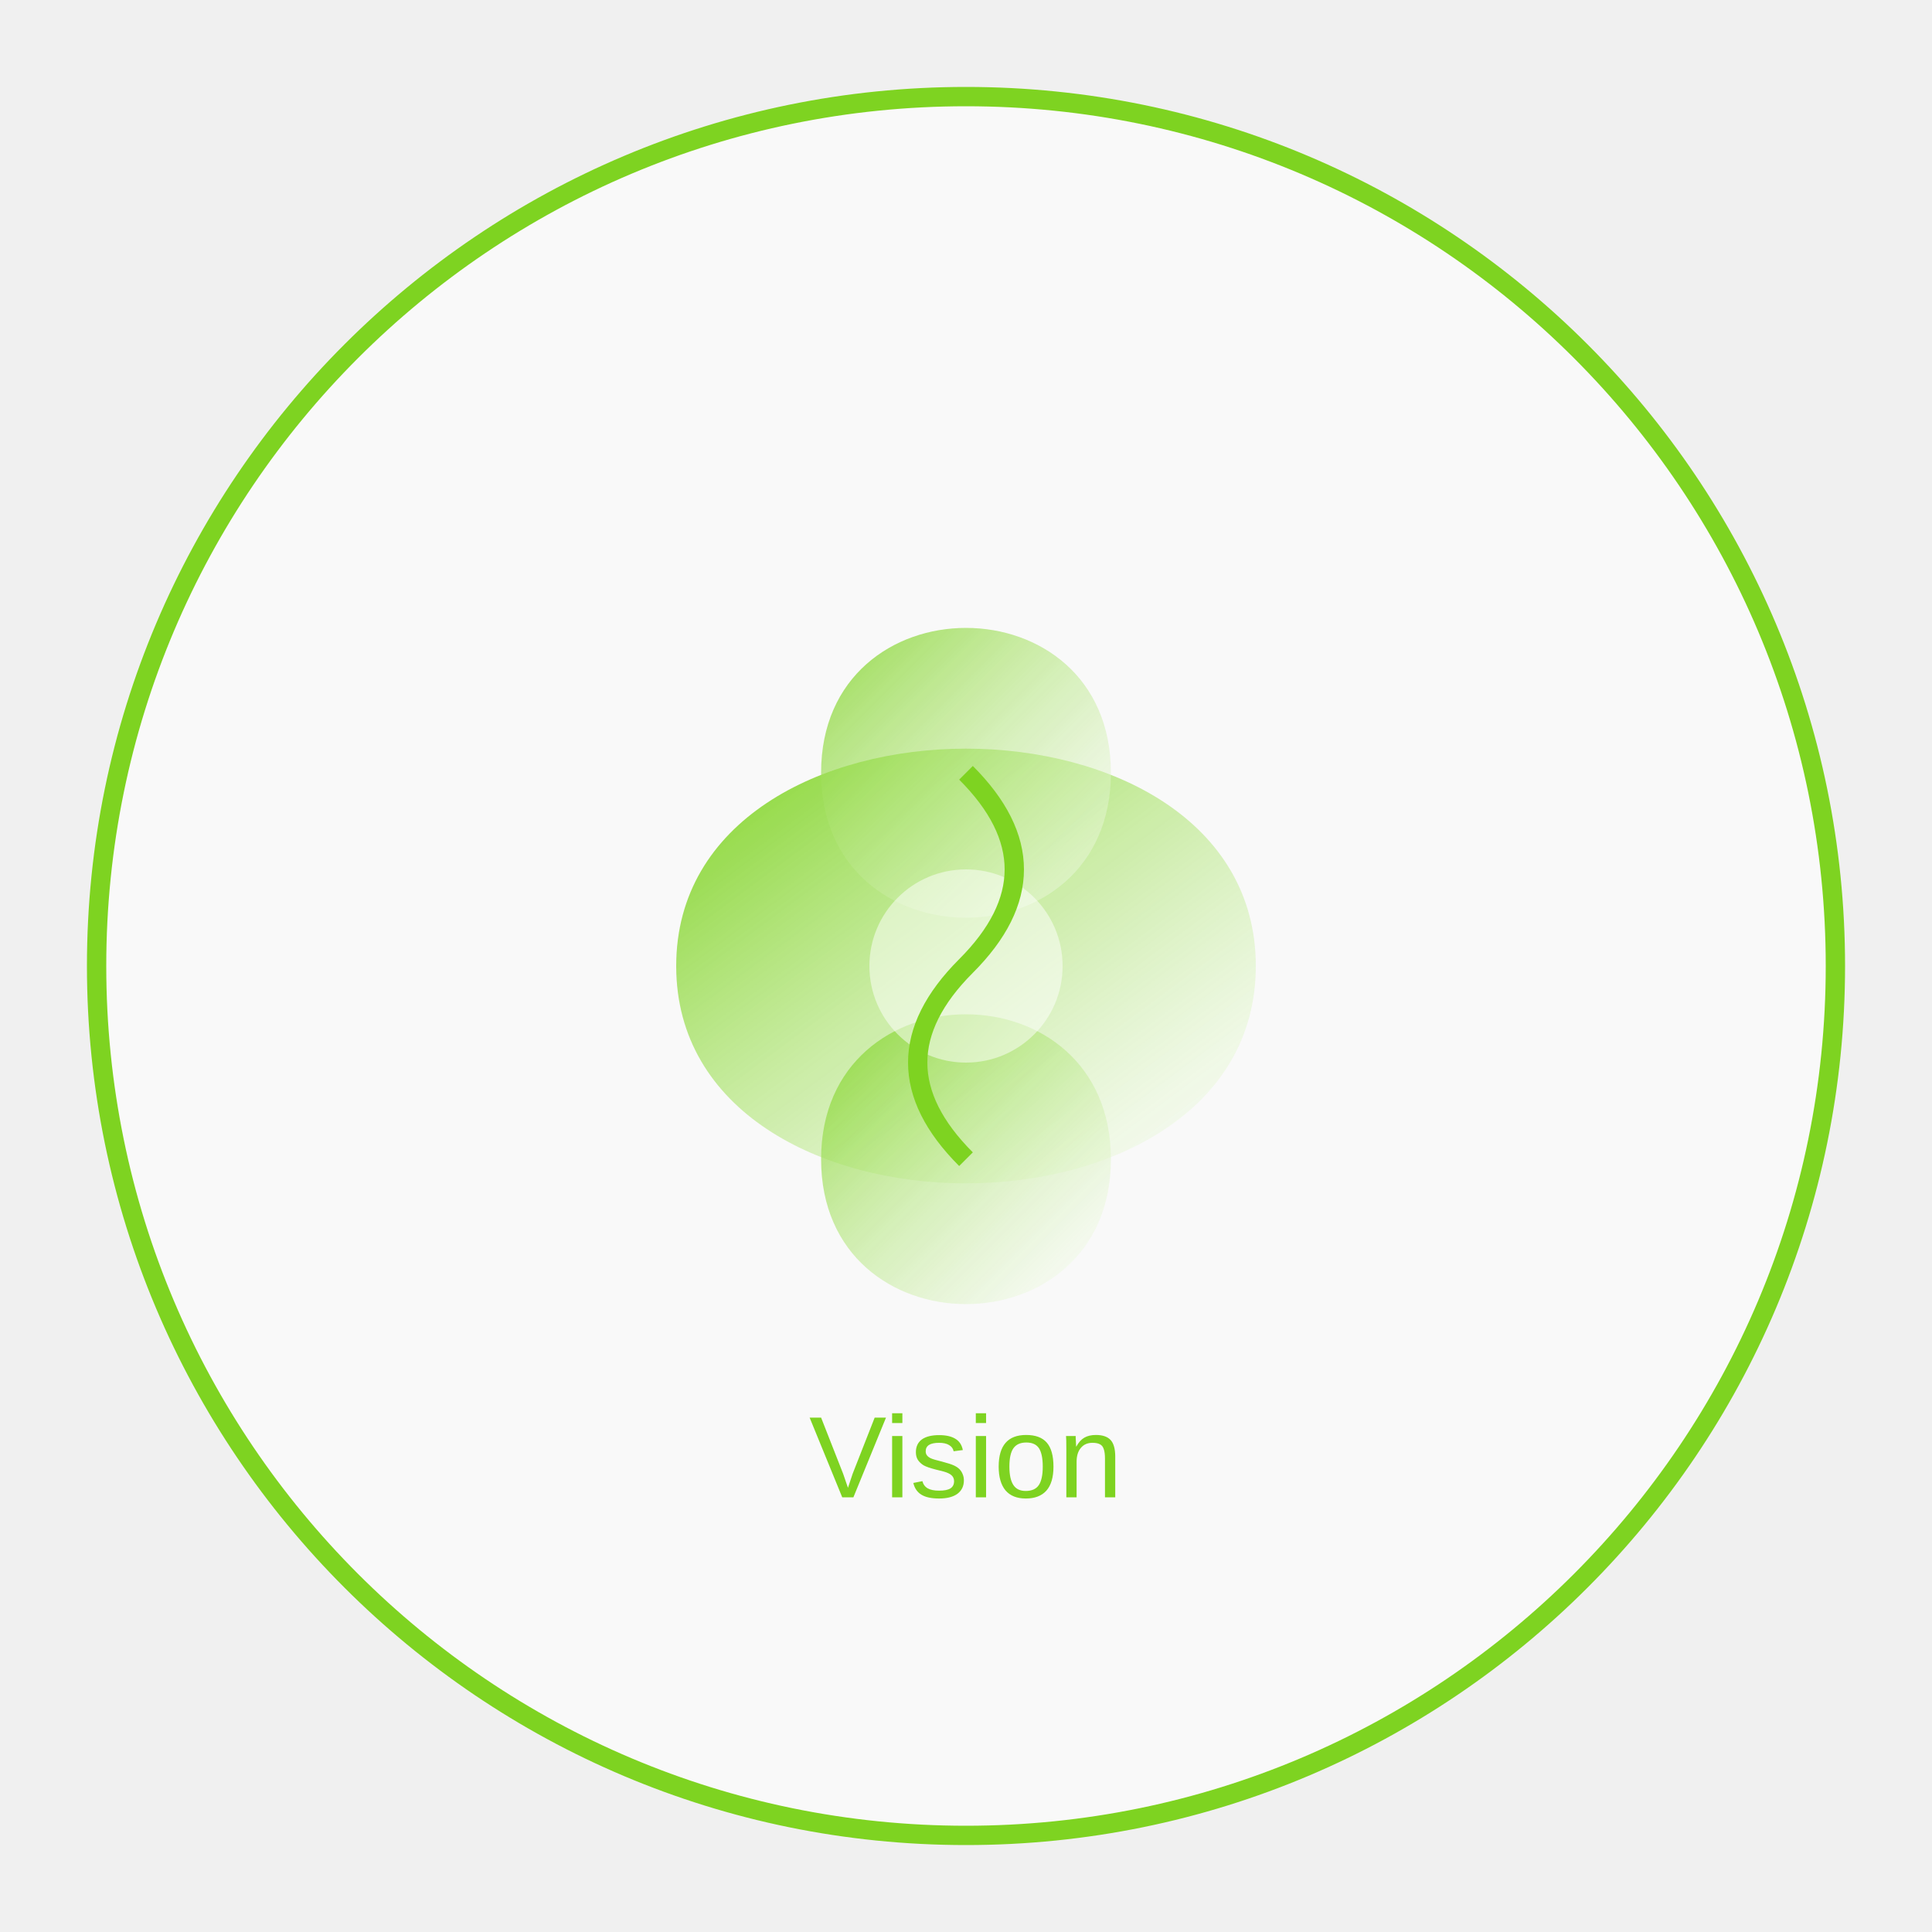
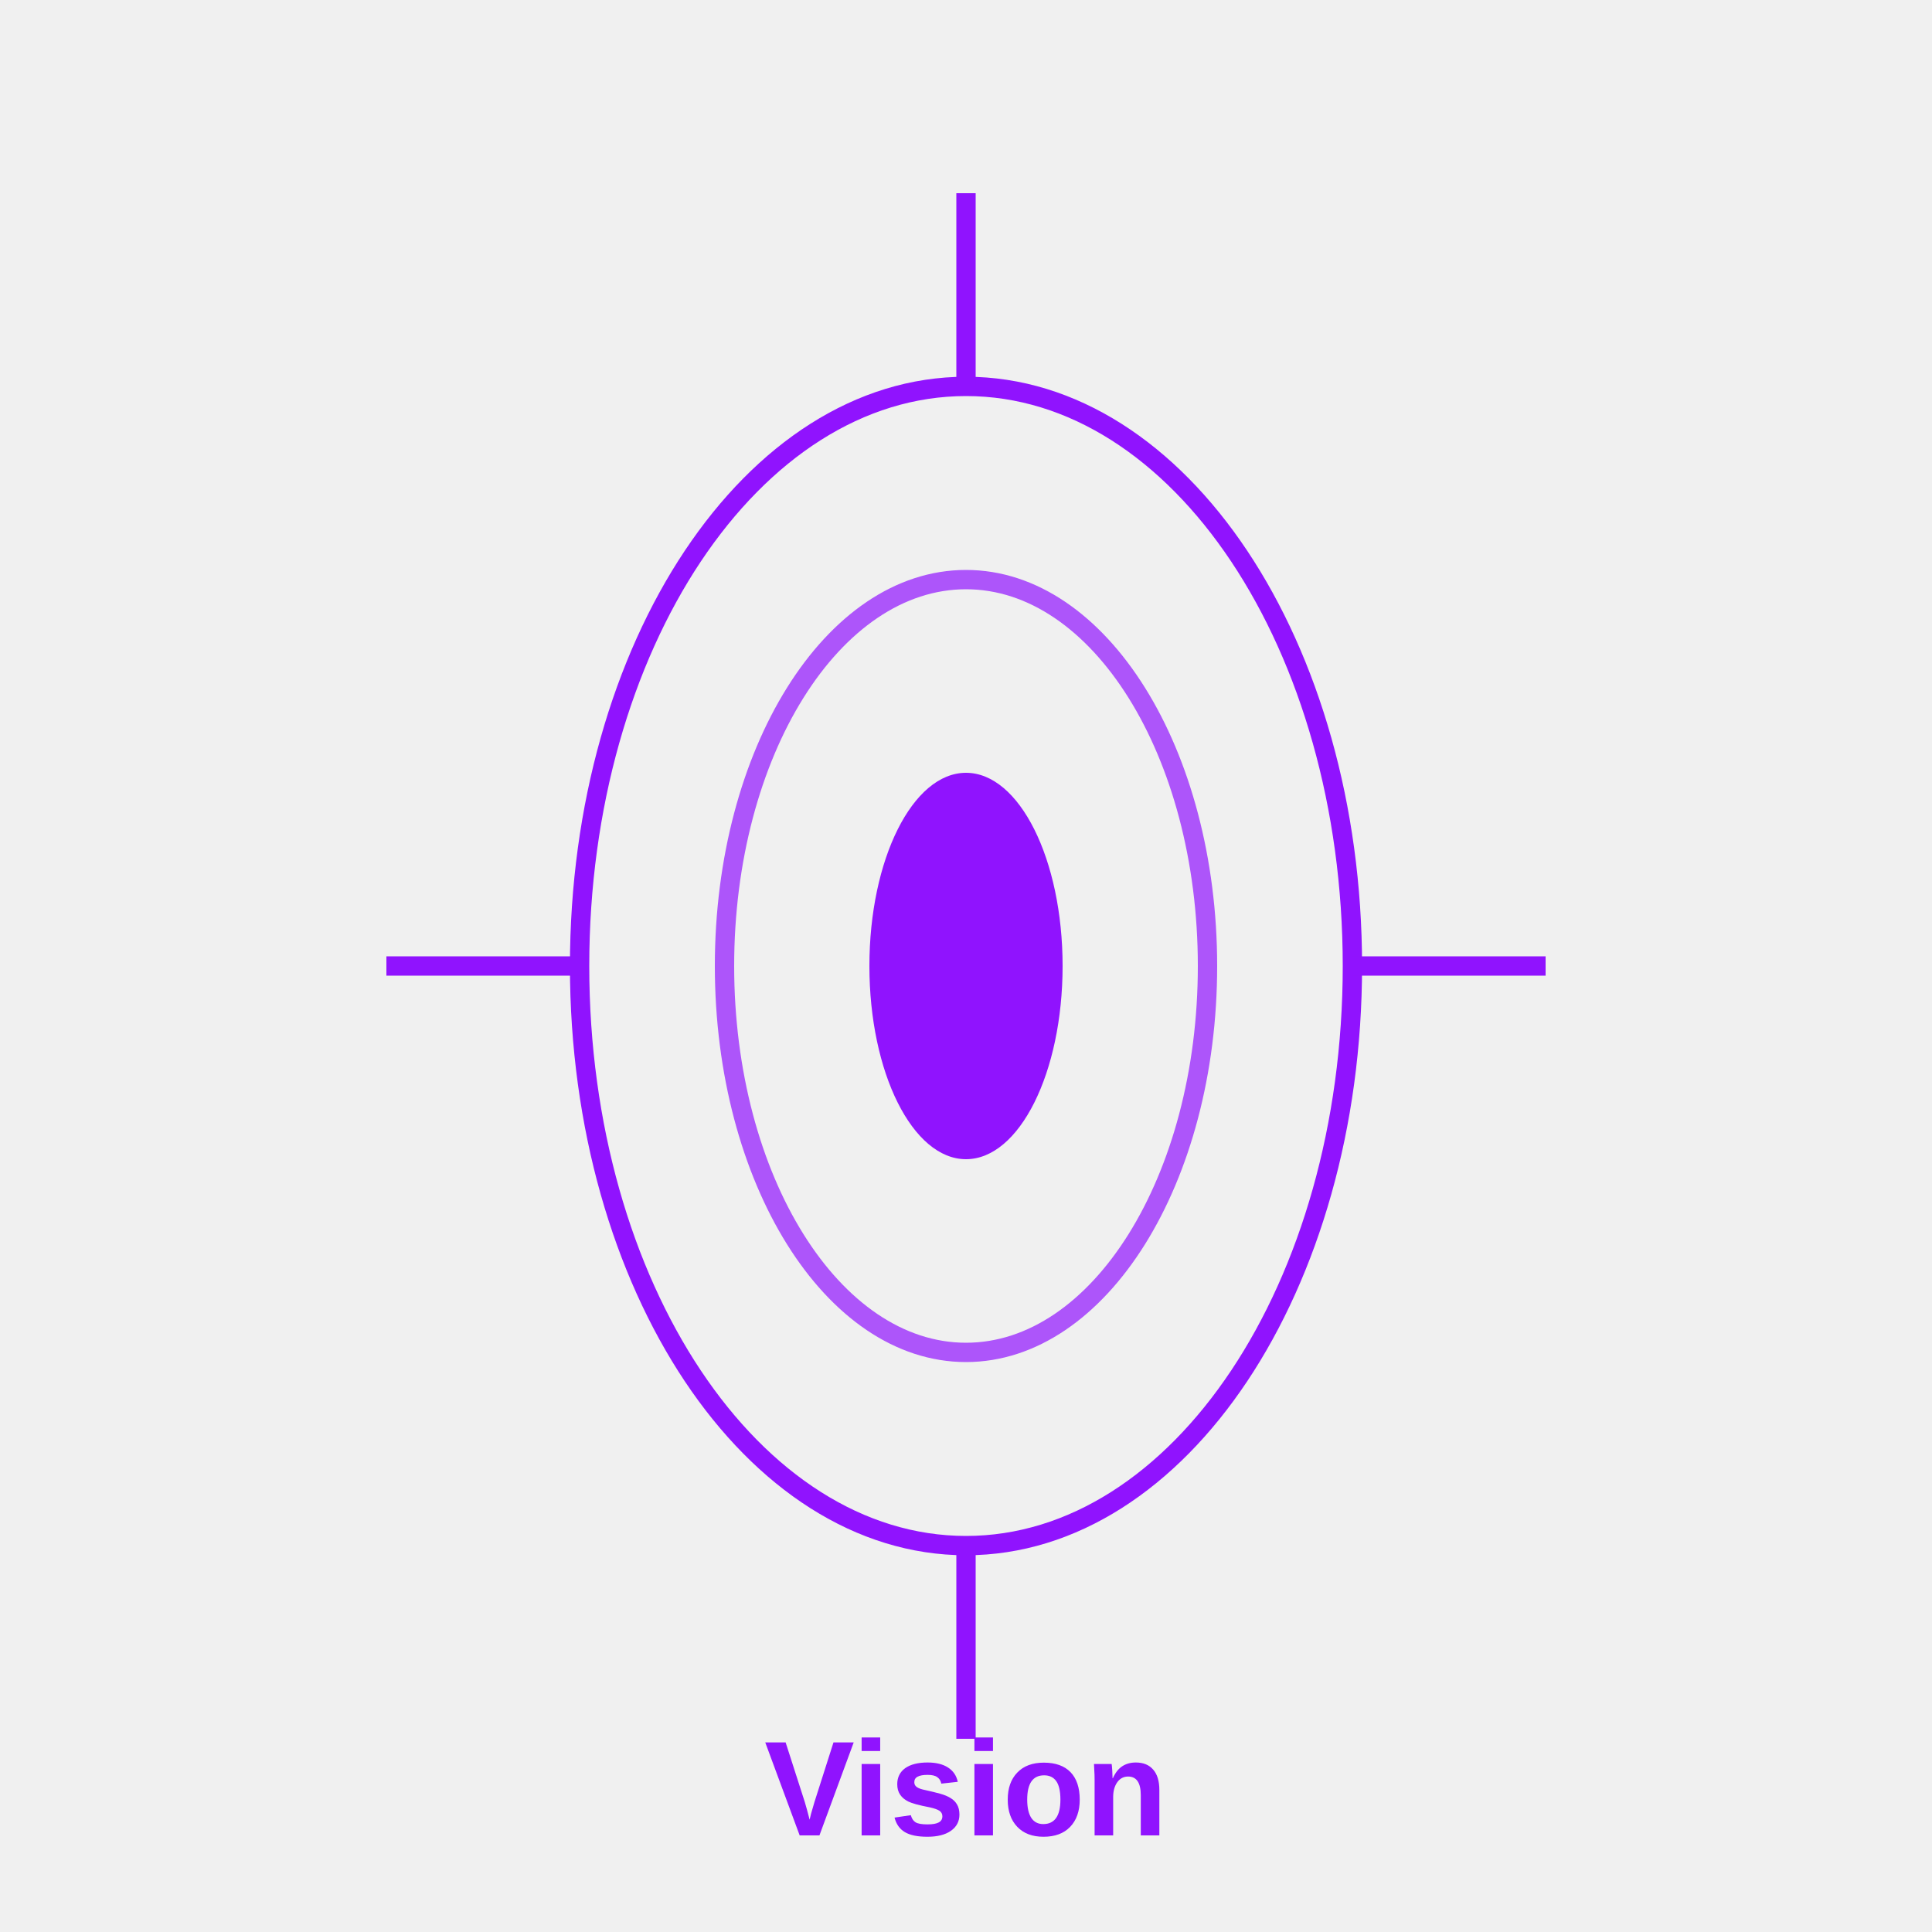
<svg xmlns="http://www.w3.org/2000/svg" id="logo-10" width="200" height="200" viewBox="0 0 200 200">
-   <defs>
-     <linearGradient id="grad9" x1="0%" y1="0%" x2="100%" y2="100%">
-       <stop offset="0%" style="stop-color:#7ED321;stop-opacity:1" />
-       <stop offset="100%" style="stop-color:#ffffff;stop-opacity:0.5" />
-     </linearGradient>
-   </defs>
-   <circle cx="100" cy="100" r="90" fill="#f9f9f9" stroke="#7ED321" stroke-width="2" />
-   <path d="M70 100 C70 70, 130 70, 130 100 C130 130, 70 130, 70 100 Z" fill="url(#grad9)" />
-   <path d="M85 80 C85 60, 115 60, 115 80 C115 100, 85 100, 85 80 Z" fill="url(#grad9)" opacity="0.8" />
-   <path d="M85 120 C85 100, 115 100, 115 120 C115 140, 85 140, 85 120 Z" fill="url(#grad9)" opacity="0.8" />
-   <circle cx="100" cy="100" r="10" fill="white" opacity="0.5" />
-   <text x="100" y="155" font-family="Arial" font-size="12" text-anchor="middle" fill="#7ED321">Vision</text>
-   <path d="M100 80 Q110 90 100 100 Q90 110 100 120" fill="none" stroke="#7ED321" stroke-width="2" />
+   <ellipse cx="100" cy="100" rx="40" ry="60" fill="none" stroke="#9013FE" stroke-width="2" />
+   <ellipse cx="100" cy="100" rx="25" ry="40" fill="none" stroke="#9013FE" stroke-width="2" opacity="0.7" />
+   <ellipse cx="100" cy="100" rx="10" ry="20" fill="#9013FE" />
+   <path d="M100 40 V20 M100 160 V180 M140 100 H160 M40 100 H60" stroke="#9013FE" stroke-width="2" />
+   <text x="100" y="190" font-family="Arial" font-size="14" text-anchor="middle" font-weight="bold" fill="#9013FE">Vision</text>
</svg>
